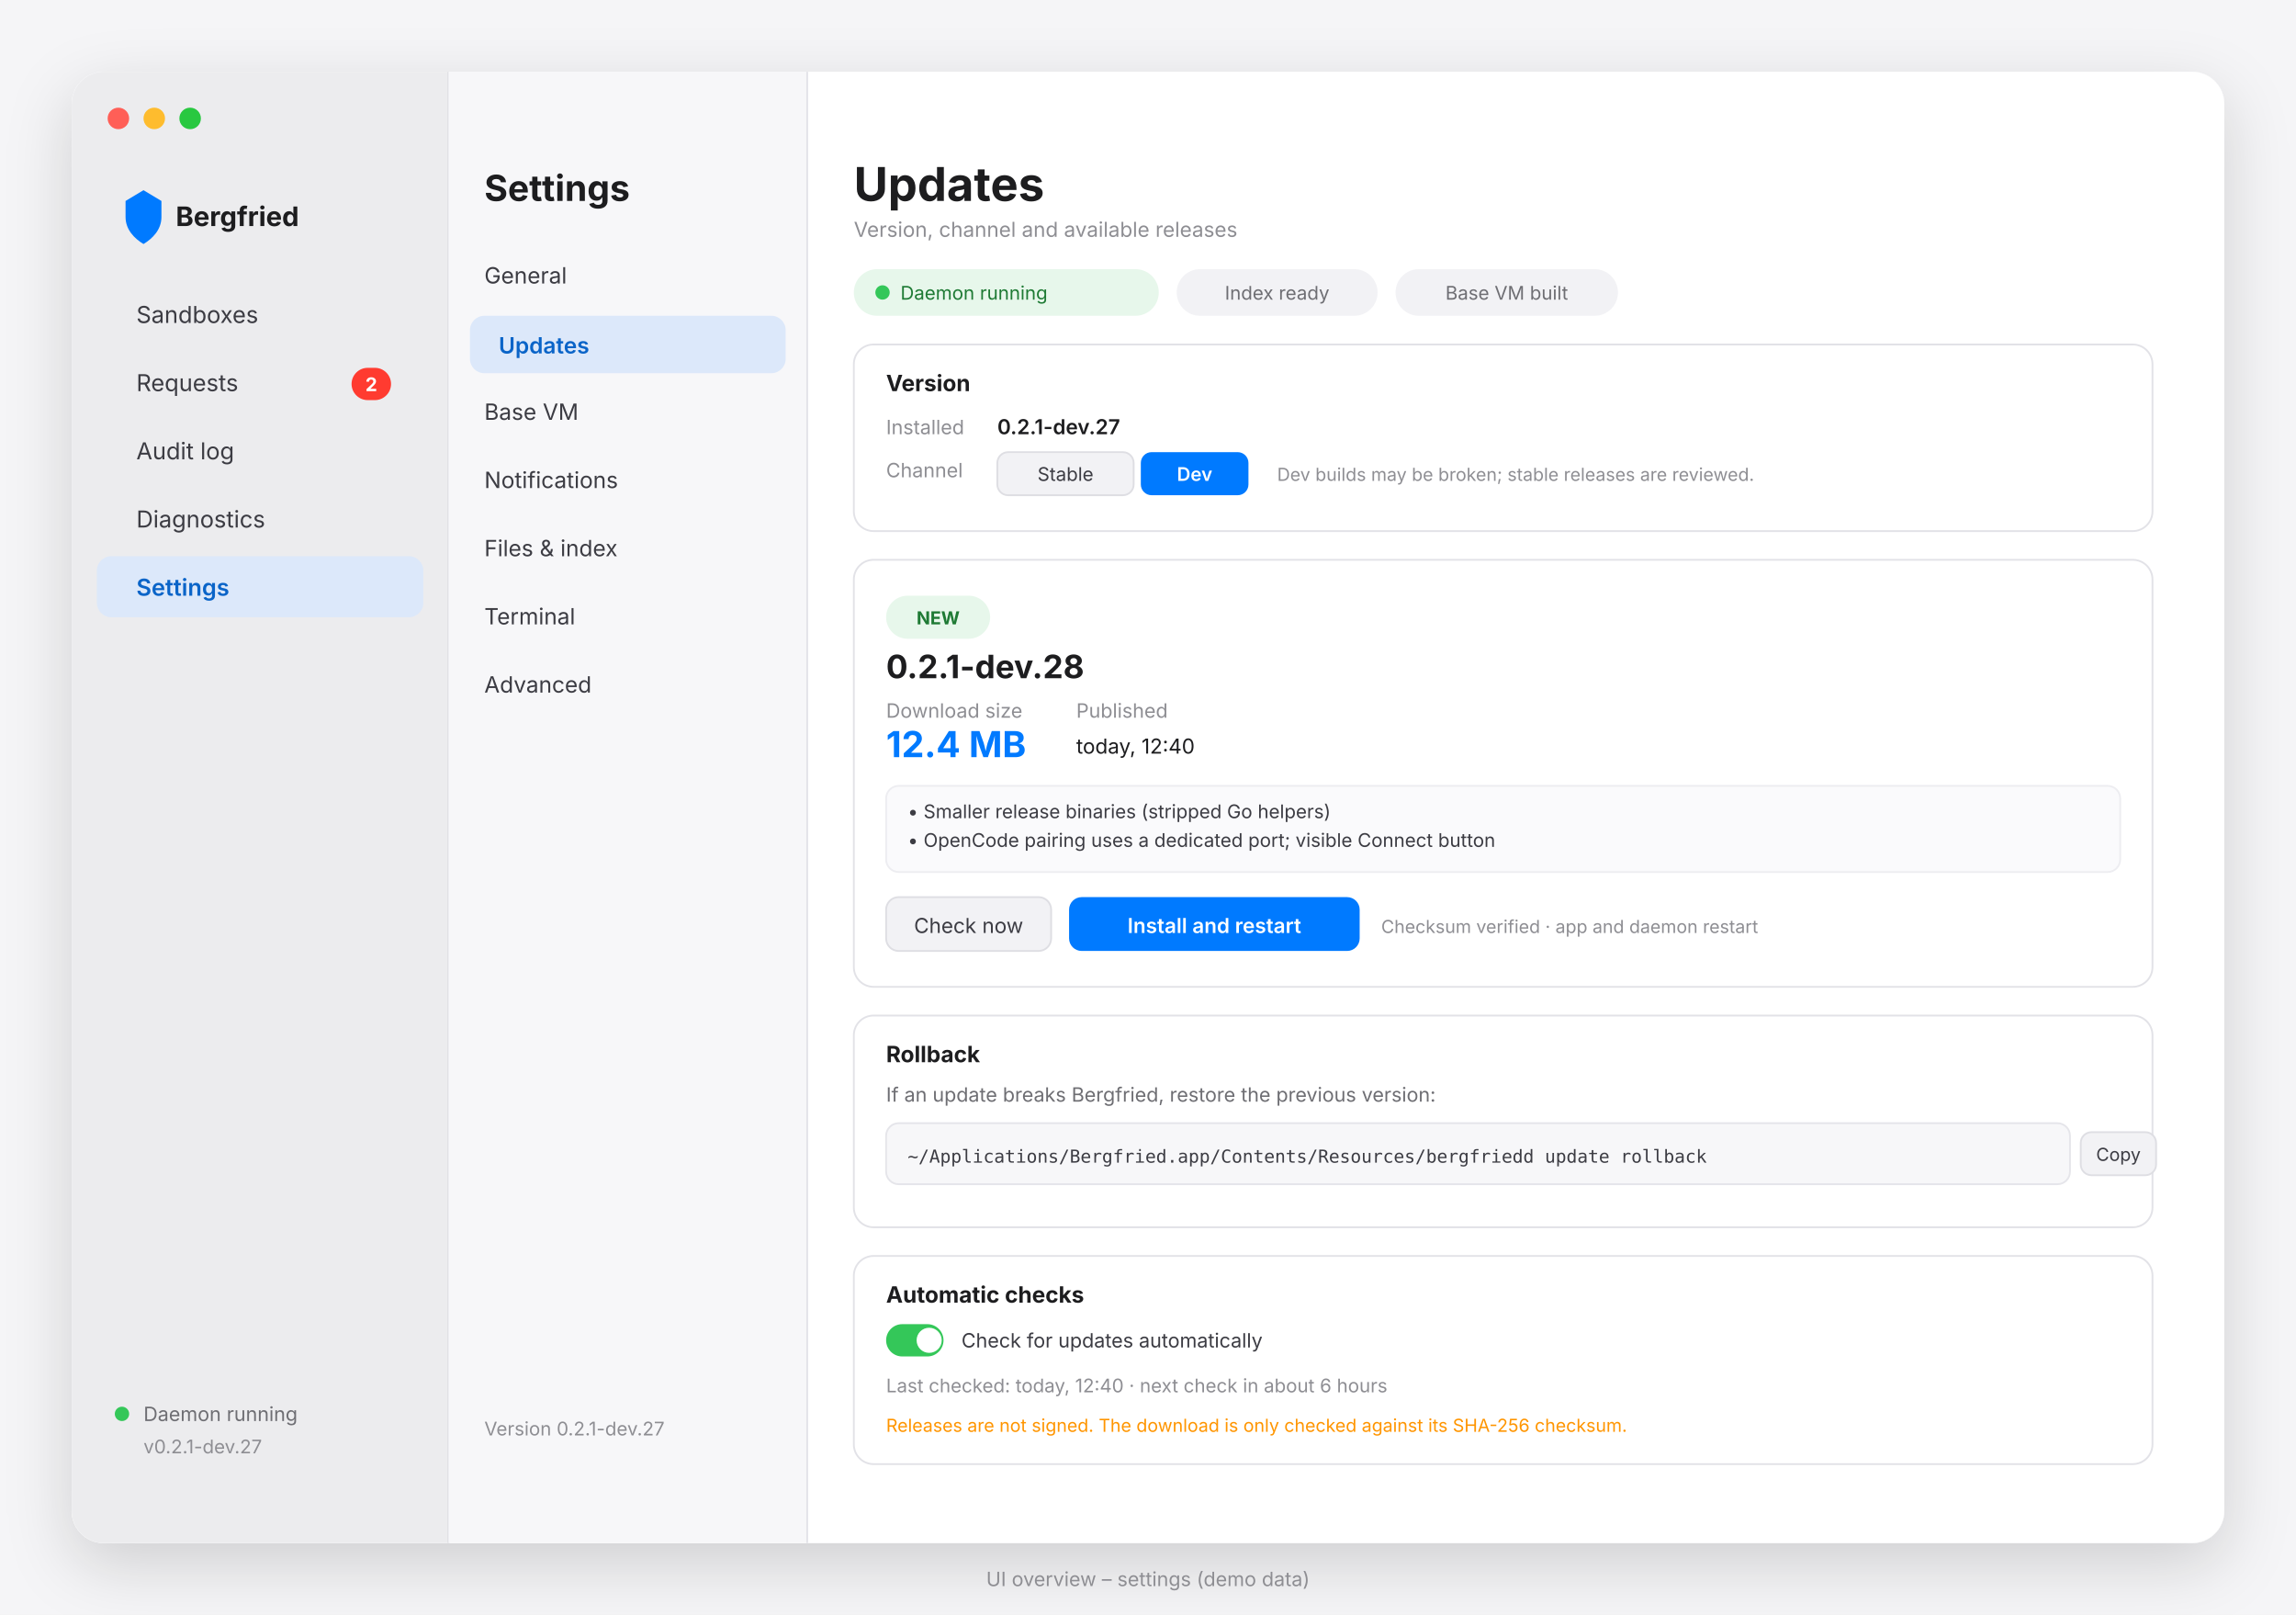
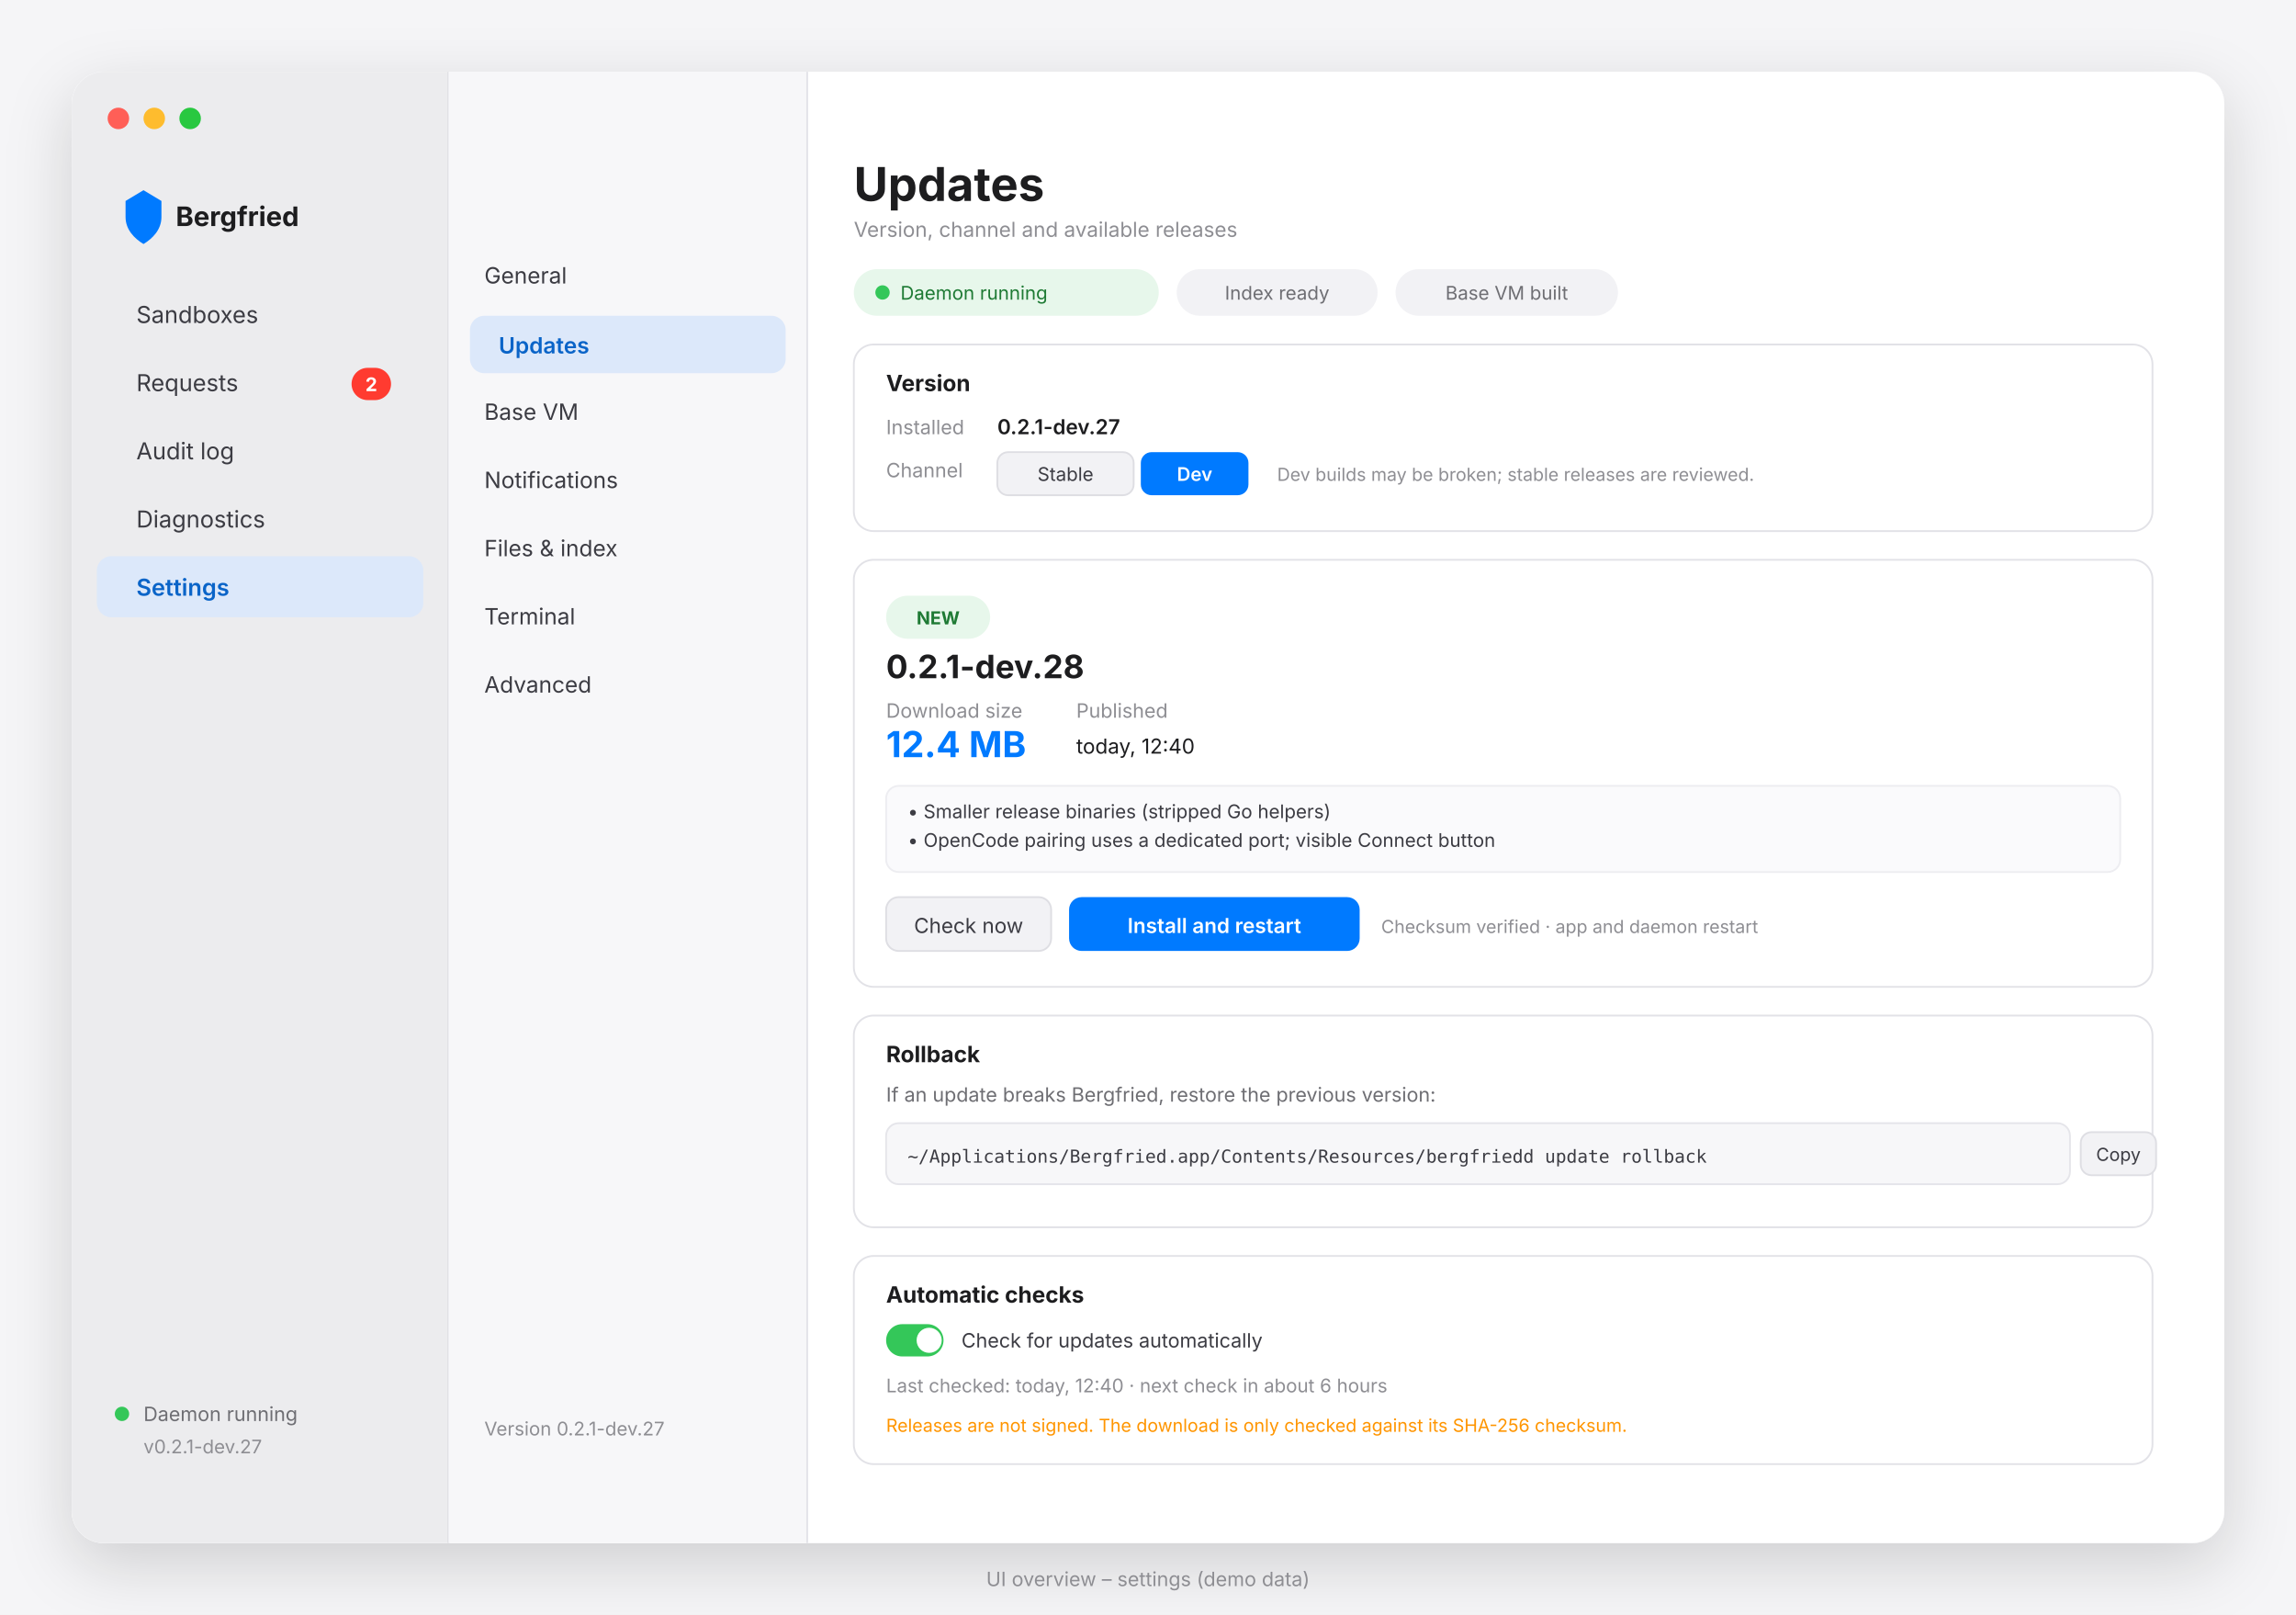
<svg xmlns="http://www.w3.org/2000/svg" width="1280" height="900" viewBox="0 0 1280 900">
  <defs>
    <clipPath id="win">
      <rect x="40" y="40" width="1200" height="820" rx="18" />
    </clipPath>
    <filter id="shadow" x="-10%" y="-10%" width="120%" height="120%">
      <feDropShadow dx="0" dy="12" stdDeviation="18" flood-color="#000" flood-opacity="0.16" />
    </filter>
  </defs>
  <rect width="1280" height="900" fill="#F5F5F7" />
  <g filter="url(#shadow)">
    <rect x="40" y="40" width="1200" height="820" rx="18" fill="#FFFFFF" />
  </g>
  <g clip-path="url(#win)">
    <rect x="40" y="40" width="210" height="820" fill="#ECECEE" />
    <line x1="250" y1="40" x2="250" y2="860" stroke="#DCDCE0" />
    <circle cx="66" cy="66" r="6" fill="#FF5F57" />
    <circle cx="86" cy="66" r="6" fill="#FEBC2E" />
    <circle cx="106" cy="66" r="6" fill="#28C840" />
    <path d="M70 112 l10 -6 10 6 v9 c0 7 -5 12 -10 15 c-5 -3 -10 -8 -10 -15 z" fill="#007AFF" />
    <text x="98" y="126" font-family="Inter" font-size="15" font-weight="700" fill="#1D1D1F">Bergfried</text>
    <text x="76" y="180" font-family="Inter" font-size="13" fill="#3C3C43">Sandboxes</text>
    <text x="76" y="218" font-family="Inter" font-size="13" fill="#3C3C43">Requests</text>
    <rect x="196" y="205" width="22" height="18" rx="9" fill="#FF3B30" />
    <text x="207" y="218" font-family="Inter" font-size="10.5" font-weight="700" fill="#FFFFFF" text-anchor="middle">2</text>
    <text x="76" y="256" font-family="Inter" font-size="13" fill="#3C3C43">Audit log</text>
    <text x="76" y="294" font-family="Inter" font-size="13" fill="#3C3C43">Diagnostics</text>
    <rect x="54" y="310" width="182" height="34" rx="8" fill="#DCE8FA" />
    <text x="76" y="332" font-family="Inter" font-size="13" font-weight="600" fill="#0A64C8">Settings</text>
    <circle cx="68" cy="788" r="4" fill="#34C759" />
    <text x="80" y="792" font-family="Inter" font-size="11" fill="#6E6E73">Daemon running</text>
    <text x="80" y="810" font-family="Inter" font-size="10.5" fill="#8E8E93">v0.2.1-dev.27</text>
    <rect x="250" y="40" width="200" height="820" fill="#F7F7F9" />
    <line x1="450" y1="40" x2="450" y2="860" stroke="#E3E3E8" />
-     <text x="270" y="112" font-family="Inter" font-size="20" font-weight="700" fill="#1D1D1F">Settings</text>
    <text x="270" y="158" font-family="Inter" font-size="12.5" fill="#3C3C43">General</text>
    <rect x="262" y="176" width="176" height="32" rx="8" fill="#DCE8FA" />
    <text x="278" y="197" font-family="Inter" font-size="12.5" font-weight="600" fill="#0A64C8">Updates</text>
    <text x="270" y="234" font-family="Inter" font-size="12.5" fill="#3C3C43">Base VM</text>
    <text x="270" y="272" font-family="Inter" font-size="12.5" fill="#3C3C43">Notifications</text>
    <text x="270" y="310" font-family="Inter" font-size="12.5" fill="#3C3C43">Files &amp; index</text>
    <text x="270" y="348" font-family="Inter" font-size="12.5" fill="#3C3C43">Terminal</text>
    <text x="270" y="386" font-family="Inter" font-size="12.5" fill="#3C3C43">Advanced</text>
    <text x="270" y="800" font-family="Inter" font-size="10.5" fill="#8E8E93">Version 0.2.1-dev.27</text>
    <text x="476" y="112" font-family="Inter" font-size="26" font-weight="700" fill="#1D1D1F">Updates</text>
    <text x="476" y="132" font-family="Inter" font-size="11.5" fill="#8E8E93">Version, channel and available releases</text>
    <rect x="476" y="150" width="170" height="26" rx="13" fill="#E7F7EB" />
    <circle cx="492" cy="163" r="4" fill="#34C759" />
    <text x="502" y="167" font-family="Inter" font-size="10.5" fill="#1E7A34">Daemon running</text>
    <rect x="656" y="150" width="112" height="26" rx="13" fill="#F2F2F5" />
    <text x="712" y="167" font-family="Inter" font-size="10.5" fill="#6E6E73" text-anchor="middle">Index ready</text>
    <rect x="778" y="150" width="124" height="26" rx="13" fill="#F2F2F5" />
    <text x="840" y="167" font-family="Inter" font-size="10.5" fill="#6E6E73" text-anchor="middle">Base VM built</text>
    <rect x="476" y="192" width="724" height="104" rx="11" fill="#FFFFFF" stroke="#E2E2E7" />
    <text x="494" y="218" font-family="Inter" font-size="12.5" font-weight="700" fill="#1D1D1F">Version</text>
    <text x="494" y="242" font-family="Inter" font-size="11" fill="#8E8E93">Installed</text>
    <text x="556" y="242" font-family="Inter" font-size="11.5" font-weight="600" fill="#1D1D1F">0.2.1-dev.27</text>
    <text x="494" y="266" font-family="Inter" font-size="11" fill="#8E8E93">Channel</text>
    <rect x="556" y="252" width="76" height="24" rx="6" fill="#F2F2F5" stroke="#DEDEE3" />
    <text x="594" y="268" font-family="Inter" font-size="10.5" fill="#3C3C43" text-anchor="middle">Stable</text>
    <rect x="636" y="252" width="60" height="24" rx="6" fill="#007AFF" />
    <text x="666" y="268" font-family="Inter" font-size="10.5" font-weight="600" fill="#FFFFFF" text-anchor="middle">Dev</text>
    <text x="712" y="268" font-family="Inter" font-size="10" fill="#8E8E93">Dev builds may be broken; stable releases are reviewed.</text>
    <rect x="476" y="312" width="724" height="238" rx="11" fill="#FFFFFF" stroke="#E2E2E7" />
    <rect x="494" y="332" width="58" height="24" rx="12" fill="#E7F7EB" />
    <text x="523" y="348" font-family="Inter" font-size="10" font-weight="700" fill="#1E7A34" text-anchor="middle">NEW</text>
    <text x="494" y="378" font-family="Inter" font-size="18" font-weight="700" fill="#1D1D1F">0.2.1-dev.28</text>
    <text x="494" y="400" font-family="Inter" font-size="11" fill="#8E8E93">Download size</text>
    <text x="494" y="422" font-family="Inter" font-size="20" font-weight="700" fill="#007AFF">12.4 MB</text>
    <text x="600" y="400" font-family="Inter" font-size="11" fill="#8E8E93">Published</text>
    <text x="600" y="420" font-family="Inter" font-size="11.5" fill="#1D1D1F">today, 12:40</text>
    <rect x="494" y="438" width="688" height="48" rx="7" fill="#FAFAFC" stroke="#EDEDF1" />
    <text x="506" y="456" font-family="Inter" font-size="10.5" fill="#3C3C43">• Smaller release binaries (stripped Go helpers)</text>
    <text x="506" y="472" font-family="Inter" font-size="10.5" fill="#3C3C43">• OpenCode pairing uses a dedicated port; visible Connect button</text>
    <rect x="494" y="500" width="92" height="30" rx="7" fill="#F2F2F5" stroke="#DEDEE3" />
    <text x="540" y="520" font-family="Inter" font-size="11.5" fill="#3C3C43" text-anchor="middle">Check now</text>
    <rect x="596" y="500" width="162" height="30" rx="7" fill="#007AFF" />
    <text x="677" y="520" font-family="Inter" font-size="11.5" font-weight="600" fill="#FFFFFF" text-anchor="middle">Install and restart</text>
    <text x="770" y="520" font-family="Inter" font-size="10" fill="#8E8E93">Checksum verified · app and daemon restart</text>
    <rect x="476" y="566" width="724" height="118" rx="11" fill="#FFFFFF" stroke="#E2E2E7" />
    <text x="494" y="592" font-family="Inter" font-size="12.5" font-weight="700" fill="#1D1D1F">Rollback</text>
    <text x="494" y="614" font-family="Inter" font-size="11" fill="#6E6E73">If an update breaks Bergfried, restore the previous version:</text>
    <rect x="494" y="626" width="660" height="34" rx="7" fill="#F7F7F9" stroke="#E5E5EA" />
    <text x="506" y="648" font-family="Menlo, monospace" font-size="10" fill="#3C3C43">~/Applications/Bergfried.app/Contents/Resources/bergfriedd update rollback</text>
    <rect x="1160" y="631" width="42" height="24" rx="6" fill="#F2F2F5" stroke="#DEDEE3" />
    <text x="1181" y="647" font-family="Inter" font-size="10" fill="#3C3C43" text-anchor="middle">Copy</text>
    <rect x="476" y="700" width="724" height="116" rx="11" fill="#FFFFFF" stroke="#E2E2E7" />
    <text x="494" y="726" font-family="Inter" font-size="12.5" font-weight="700" fill="#1D1D1F">Automatic checks</text>
    <rect x="494" y="738" width="32" height="18" rx="9" fill="#34C759" />
    <circle cx="518" cy="747" r="7" fill="#FFFFFF" />
    <text x="536" y="751" font-family="Inter" font-size="11" fill="#3C3C43">Check for updates automatically</text>
    <text x="494" y="776" font-family="Inter" font-size="10.5" fill="#8E8E93">Last checked: today, 12:40 · next check in about 6 hours</text>
    <text x="494" y="798" font-family="Inter" font-size="10" fill="#FF9500">Releases are not signed. The download is only checked against its SHA-256 checksum.</text>
  </g>
  <text x="640" y="884" font-family="Inter" font-size="11" fill="#8E8E93" text-anchor="middle">UI overview – settings (demo data)</text>
</svg>
